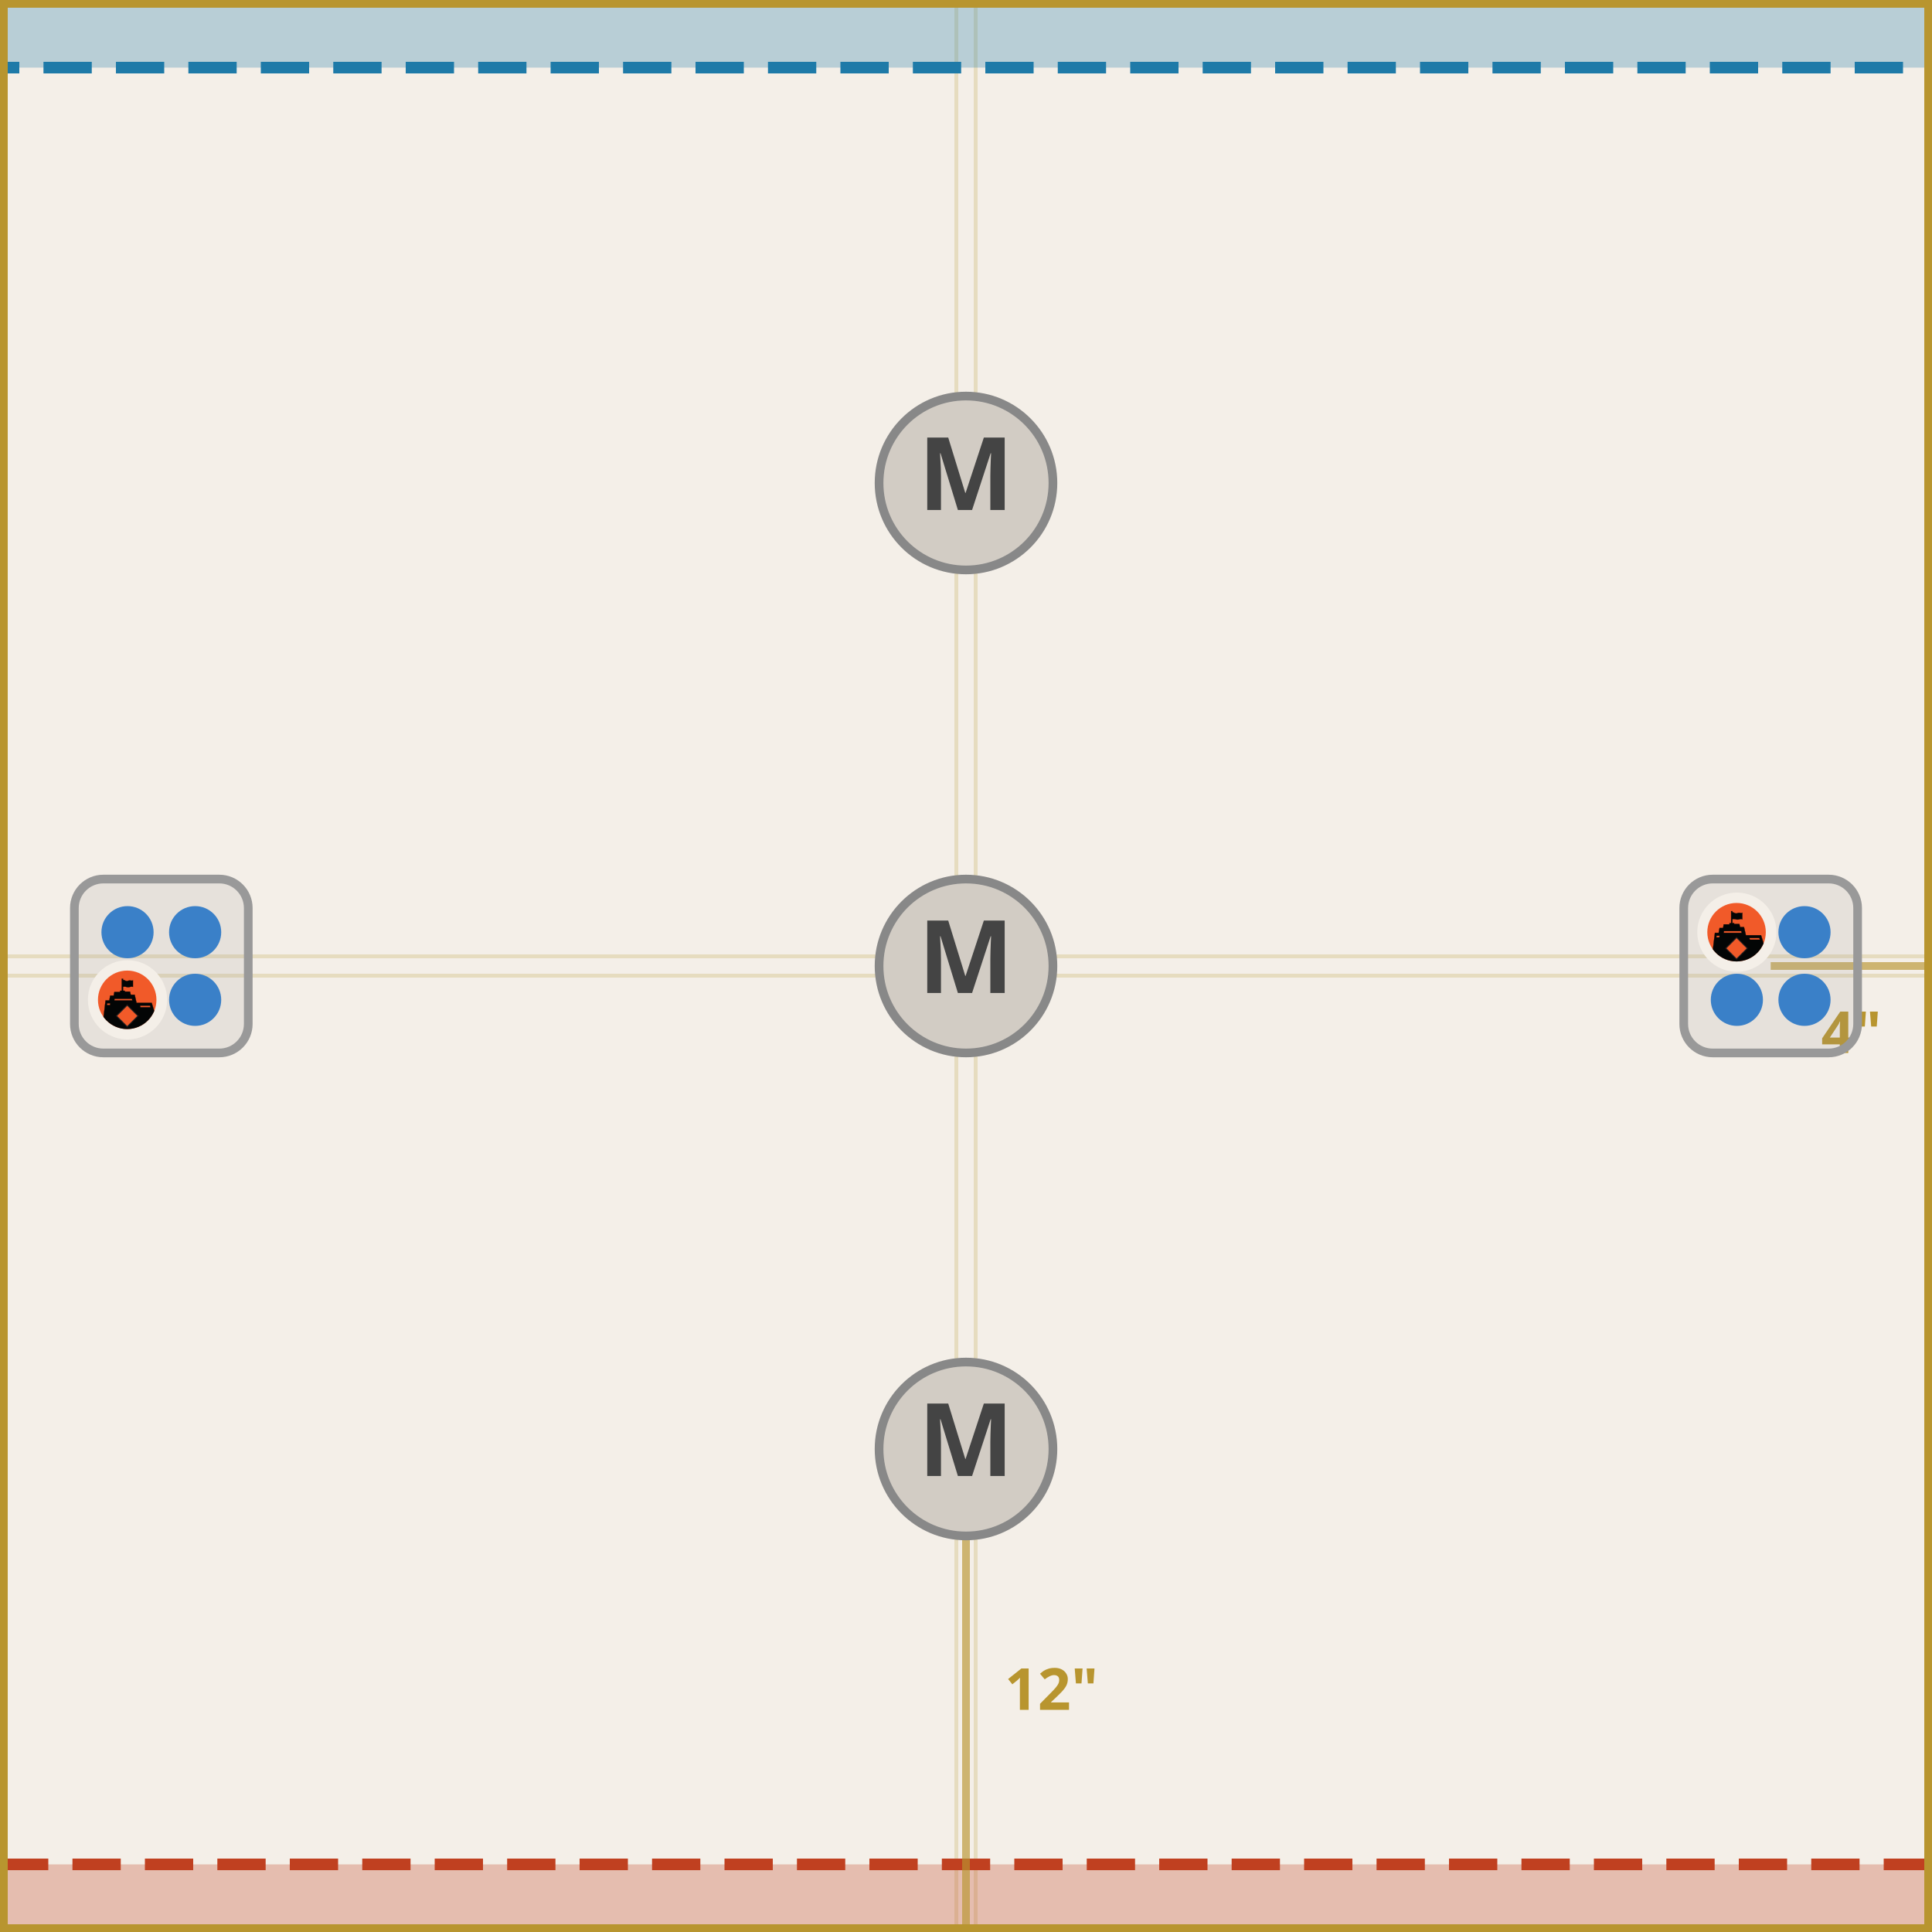
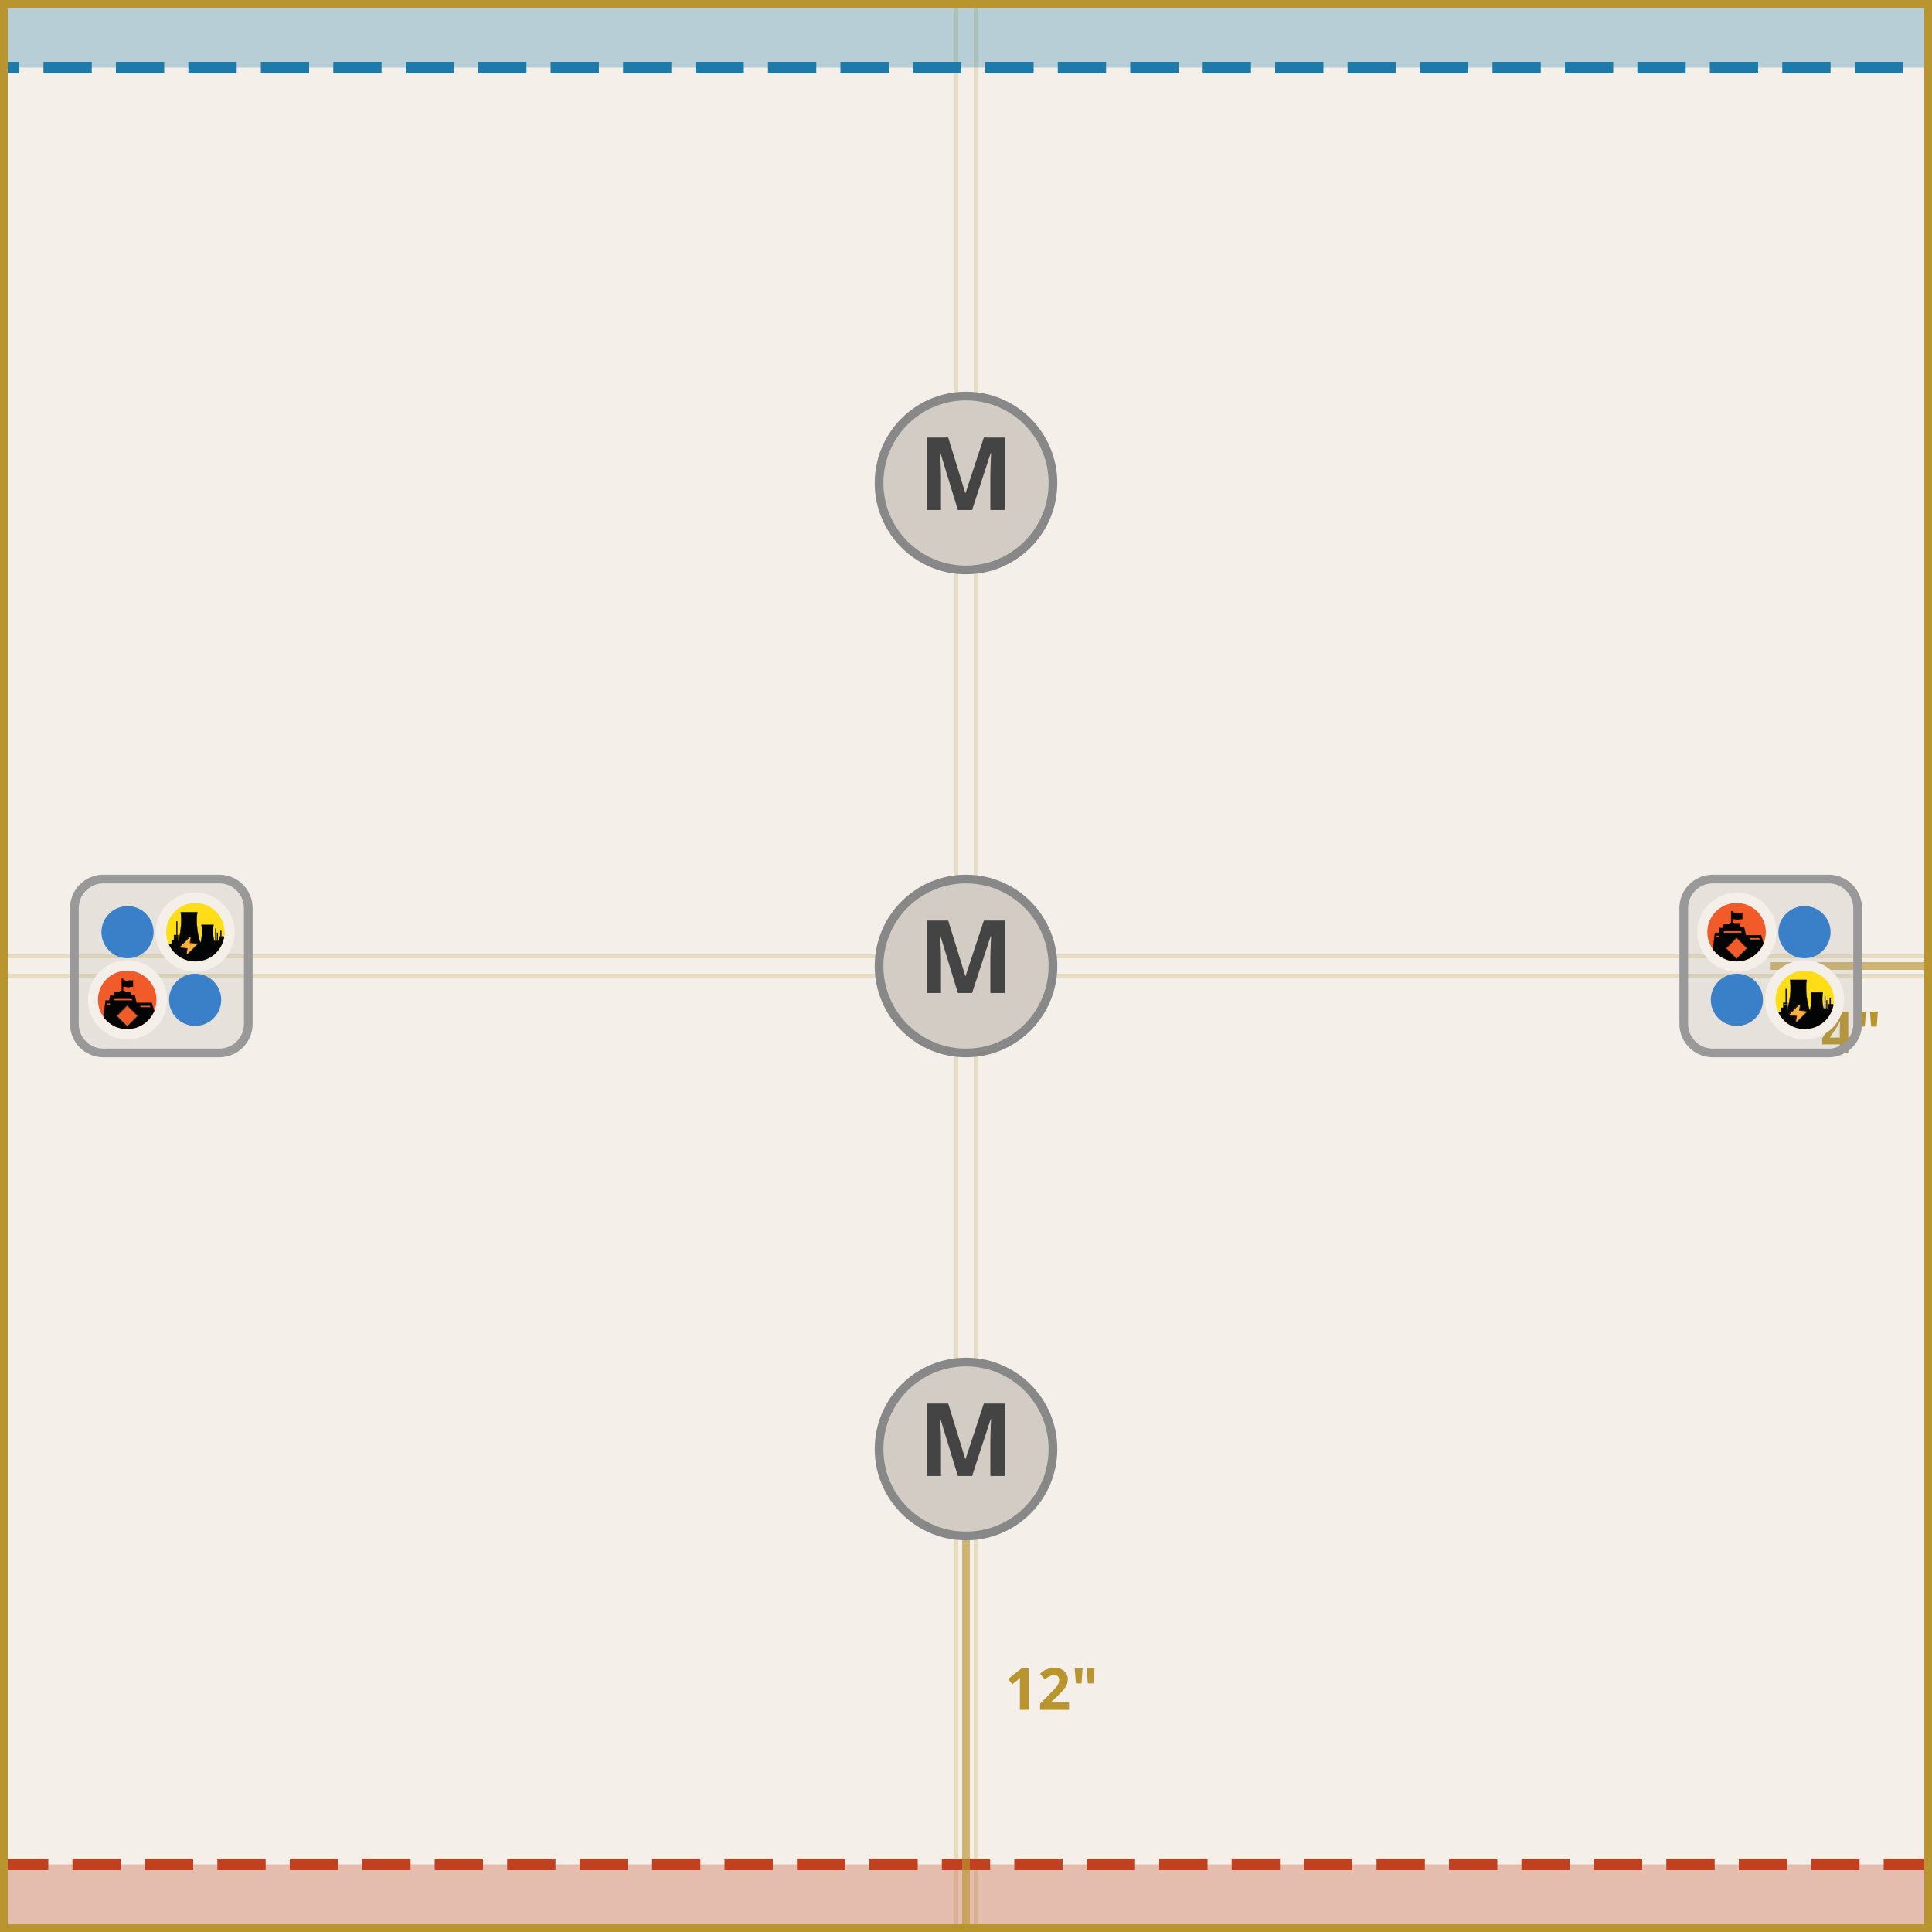
<svg xmlns="http://www.w3.org/2000/svg" viewBox="0 0 200 200" width="1000" height="1000">
  <rect width="200" height="200" fill="#f4efe8" />
  <line x1="99" y1="0" x2="99" y2="200" stroke="#B8952F" stroke-width=".4" opacity=".22" />
  <line x1="101" y1="0" x2="101" y2="200" stroke="#B8952F" stroke-width=".4" opacity=".22" />
  <line x1="0" y1="99" x2="200" y2="99" stroke="#B8952F" stroke-width=".4" opacity=".22" />
  <line x1="0" y1="101" x2="200" y2="101" stroke="#B8952F" stroke-width=".4" opacity=".22" />
  <rect x="0" y="0" width="200" height="7" fill="#1E7AA8" fill-opacity=".28" stroke="#1E7AA8" stroke-width="1.2" stroke-dasharray="5,2.5" />
  <rect x="0" y="193" width="200" height="7" fill="#C04020" fill-opacity=".28" stroke="#C04020" stroke-width="1.2" stroke-dasharray="5,2.5" />
  <rect x="0" y="0" width="200" height="200" fill="none" stroke="#B8952F" stroke-width="1.6" />
  <g data-size="clash" />
  <line x1="183.3" y1="100" x2="200" y2="100" stroke="#B8952F" stroke-width=".8" opacity=".65" />
  <line x1="200" y1="97" x2="200" y2="103" stroke="#B8952F" stroke-width=".8" opacity=".7" />
  <text x="191.65" y="109" text-anchor="middle" font-size="6" fill="#B8952F" font-family="sans-serif" font-weight="600">4"</text>
  <line x1="100" y1="150" x2="100" y2="200" stroke="#B8952F" stroke-width=".8" opacity=".65" />
  <line x1="97" y1="200" x2="103" y2="200" stroke="#B8952F" stroke-width=".8" opacity=".7" />
  <text x="104" y="177" text-anchor="start" font-size="6" fill="#B8952F" font-family="sans-serif" font-weight="600">12"</text>
  <circle cx="100" cy="50" r="9" fill="#d2ccc4" stroke="#888" stroke-width=".9" />
  <text x="100" y="52.8" text-anchor="middle" font-size="10.5" fill="#444" font-family="sans-serif" font-weight="bold">M</text>
  <g>
    <rect x="7.7" y="91" width="18" height="18" rx="3" fill="rgb(150,150,150)" fill-opacity=".15" stroke="#999" stroke-width=".9" />
    <circle cx="13.2" cy="96.5" r="2.7" fill="#3A80C8" />
    <circle cx="20.2" cy="96.5" r="2.7" fill="#3A80C8" />
    <circle cx="13.2" cy="103.5" r="2.7" fill="#3A80C8" />
    <circle cx="20.2" cy="103.5" r="2.7" fill="#3A80C8" />
  </g>
  <g data-size="clash">
    <circle cx="100" cy="100" r="9" fill="#d2ccc4" stroke="#888" stroke-width=".9" />
    <text x="100" y="102.8" text-anchor="middle" font-size="10.5" fill="#444" font-family="sans-serif" font-weight="bold">M</text>
  </g>
  <g>
    <rect x="174.3" y="91" width="18" height="18" rx="3" fill="rgb(150,150,150)" fill-opacity=".15" stroke="#999" stroke-width=".9" />
    <circle cx="179.8" cy="96.5" r="2.7" fill="#3A80C8" />
    <circle cx="186.8" cy="96.5" r="2.7" fill="#3A80C8" />
    <circle cx="179.8" cy="103.5" r="2.7" fill="#3A80C8" />
    <circle cx="186.8" cy="103.5" r="2.7" fill="#3A80C8" />
  </g>
  <circle cx="100" cy="150" r="9" fill="#d2ccc4" stroke="#888" stroke-width=".9" />
  <text x="100" y="152.8" text-anchor="middle" font-size="10.5" fill="#444" font-family="sans-serif" font-weight="bold">M</text>
+   <circle cx="20.2" cy="96.5" r="4.1" fill="#f4efe8" />
+   <g transform="translate(16.90,93.20) scale(0.103125)">
+     <clipPath id="tk-pow">
+       <circle cx="32.24" cy="32.06" r="29.33" />
+     </clipPath>
+     <g clip-path="url(#tk-pow)">
+       <path fill="#ffde18" d="M61.58 32.06C61.58 48.26 48.44 61.4 32.24 61.4C16.04 61.4 2.91 48.26 2.91 32.06C2.91 15.86 16.04 2.73 32.24 2.73C48.44 2.73 61.58 15.86 61.58 32.06" />
+       <path fill="#030505" stroke="#030505" stroke-width="0.25" d="M6.34 44.17L8.38 44.17L8.38 39.93L10.72 39.93L10.72 34.93L13.15 34.93L13.15 21.2L14.09 21.2L14.09 34.93L14.99 34.93L14.99 40.97C14.99 40.97 19.6 26.55 17.49 11.96L34.18 11.96C32.07 26.55 36.68 40.97 36.68 40.97L37.49 42.67C37.49 42.67 40.08 32.59 38.36 24.61L50.5 24.61C48.78 32.59 51.1 40.63 51.1 40.63L52.23 40.63L52.23 28.32L52.98 28.32L52.98 40.63L53.96 40.63L53.96 32.53L54.8 32.53L54.8 40.62L55.89 40.62L55.89 36.36L57.3 36.36L57.3 30.71L58.33 30.71L58.33 36.34L60.52 36.34L62.49 38.7L59.95 41.84L58.89 52.05L42.06 62.07L27.24 62.87L17.63 60.47L1.6 47.65L6.34 44.17" />
+       <path fill="#ffde18" d="M11.6 36.29H14.1V37.08H11.6Z" />
+       <path fill="none" stroke="#030505" stroke-width="0.25" d="M11.6 36.29H14.1V37.08H11.6Z" />
+       <path fill="#fbb040" stroke="#231f20" stroke-width="0.76" d="M33.25 43.18L26.94 42.55L27.77 37.86C27.91 36.95 26.8 36.39 26.15 37.04L17.04 46.15C16.44 46.75 16.87 47.78 17.72 47.78L24.03 48.41L23.2 53.1C23.06 54.01 24.16 54.57 24.82 53.92L33.92 44.81C34.52 44.21 34.1 43.18 33.25 43.18" />
+     </g>
+   </g>
  <circle cx="13.2" cy="103.5" r="4.1" fill="#f4efe8" />
  <g transform="translate(9.90,100.20) scale(0.103125)">
    <clipPath id="tk-out">
      <circle cx="31.69" cy="32.02" r="29.36" />
    </clipPath>
    <g clip-path="url(#tk-out)">
      <path fill="#f15a29" d="M61.06 32.02C61.06 48.24 47.91 61.38 31.69 61.38C15.48 61.38 2.33 48.24 2.33 32.02C2.33 15.8 15.48 2.65 31.69 2.65C47.91 2.65 61.06 15.8 61.06 32.02" />
      <path fill="#030505" stroke="#030405" stroke-width="0.25" d="M27.51 19.09L27.51 22.91L29.24 22.91L29.24 23.77L34.49 23.77L35.26 26.91L39.16 26.91L41.05 35.04L56.28 35.04L61.62 52.6L47.99 62.41L20.2 63.05L7.52 52.6L9.97 32.68L13.74 32.68L14.64 27.81L18.15 27.81L18.81 24.17L24.61 24.17L24.61 22.91L26.25 22.91L26.25 10.88L27.51 10.88L27.51 12.31C27.51 12.31 27.96 11.79 28.88 12.36C29.8 12.92 30.79 13.3 31.75 13.14C32.72 12.98 33.65 12.42 34.67 12.6C35.68 12.78 36.49 12.87 36.92 12.76C37.34 12.65 37.46 12.49 37.46 12.49L37.46 19.05C37.46 19.05 36.51 18.49 35.39 18.85C34.27 19.21 32.6 19.54 31.55 19.21C30.49 18.87 28.97 18.66 28.25 18.76C27.77 18.83 27.51 19.09 27.51 19.09" />
      <path fill="#f15a29" d="M11.59 35.51L14.68 35.51L14.46 37.26L11.37 37.26L11.59 35.51" />
      <path fill="none" stroke="#030405" stroke-width="0.25" d="M11.59 35.51L11.37 37.26L14.46 37.26L14.68 35.51Z" />
      <path fill="#f15a29" d="M44.57 37.8L54.59 37.8L55.12 39.55L44.98 39.55L44.57 37.8" />
      <path fill="none" stroke="#030405" stroke-width="0.25" d="M44.57 37.8L44.98 39.55L55.12 39.55L54.59 37.8Z" />
      <path fill="#f15a29" d="M18.97 30.93L36.44 30.93L36.85 32.68L18.75 32.68L18.97 30.93" />
      <path fill="none" stroke="#030405" stroke-width="0.25" d="M18.97 30.93L18.75 32.68L36.85 32.68L36.44 30.93Z" />
      <path fill="#f15a29" d="M31.69 58.97L20.9 48.17L31.69 37.38L42.49 48.17L31.69 58.97" />
      <path fill="none" stroke="#231f20" stroke-width="0.93" d="M31.69 58.97L42.49 48.17L31.69 37.38L20.9 48.17Z" />
    </g>
  </g>
  <g data-size="clash" />
  <circle cx="179.8" cy="96.5" r="4.1" fill="#f4efe8" />
  <g transform="translate(176.50,93.20) scale(0.103125)">
    <clipPath id="tk-out">
      <circle cx="31.69" cy="32.02" r="29.36" />
    </clipPath>
    <g clip-path="url(#tk-out)">
      <path fill="#f15a29" d="M61.06 32.02C61.06 48.24 47.91 61.38 31.69 61.38C15.48 61.38 2.33 48.24 2.33 32.02C2.33 15.8 15.48 2.65 31.69 2.65C47.91 2.65 61.06 15.8 61.06 32.02" />
      <path fill="#030505" stroke="#030405" stroke-width="0.25" d="M27.51 19.09L27.51 22.91L29.24 22.91L29.24 23.77L34.49 23.77L35.26 26.91L39.16 26.91L41.05 35.04L56.28 35.04L61.62 52.6L47.99 62.41L20.2 63.05L7.52 52.6L9.97 32.68L13.74 32.68L14.64 27.81L18.15 27.81L18.81 24.17L24.61 24.17L24.61 22.91L26.25 22.91L26.25 10.88L27.51 10.88L27.51 12.31C27.51 12.31 27.96 11.79 28.88 12.36C29.8 12.92 30.79 13.3 31.75 13.14C32.72 12.98 33.65 12.42 34.67 12.6C35.68 12.78 36.49 12.87 36.92 12.76C37.34 12.65 37.46 12.49 37.46 12.49L37.46 19.05C37.46 19.05 36.51 18.49 35.39 18.85C34.27 19.21 32.6 19.54 31.55 19.21C30.49 18.87 28.97 18.66 28.25 18.76C27.77 18.83 27.51 19.09 27.51 19.09" />
      <path fill="#f15a29" d="M11.59 35.51L14.68 35.51L14.46 37.26L11.37 37.26L11.59 35.51" />
      <path fill="none" stroke="#030405" stroke-width="0.25" d="M11.59 35.51L11.37 37.26L14.46 37.26L14.68 35.51Z" />
      <path fill="#f15a29" d="M44.57 37.8L54.59 37.8L55.12 39.55L44.98 39.55L44.57 37.8" />
      <path fill="none" stroke="#030405" stroke-width="0.25" d="M44.57 37.8L44.98 39.55L55.12 39.55L54.59 37.8Z" />
      <path fill="#f15a29" d="M18.97 30.93L36.44 30.93L36.85 32.68L18.75 32.68L18.97 30.93" />
      <path fill="none" stroke="#030405" stroke-width="0.25" d="M18.97 30.93L18.75 32.68L36.85 32.68L36.44 30.93Z" />
      <path fill="#f15a29" d="M31.69 58.97L20.9 48.17L31.69 37.38L42.49 48.17L31.69 58.97" />
      <path fill="none" stroke="#231f20" stroke-width="0.93" d="M31.69 58.97L42.49 48.17L31.69 37.38L20.9 48.17Z" />
    </g>
  </g>
+   <circle cx="186.8" cy="103.5" r="4.1" fill="#f4efe8" />
+   <g transform="translate(183.50,100.20) scale(0.103125)">
+     <clipPath id="tk-pow">
+       <circle cx="32.24" cy="32.06" r="29.33" />
+     </clipPath>
+     <g clip-path="url(#tk-pow)">
+       <path fill="#ffde18" d="M61.58 32.06C61.58 48.26 48.44 61.4 32.24 61.4C16.04 61.4 2.91 48.26 2.91 32.06C2.91 15.86 16.04 2.73 32.24 2.73C48.44 2.73 61.58 15.86 61.58 32.06" />
+       <path fill="#030505" stroke="#030505" stroke-width="0.25" d="M6.34 44.17L8.38 44.17L8.38 39.93L10.72 39.93L10.72 34.93L13.15 34.93L13.15 21.2L14.09 21.2L14.09 34.93L14.99 34.93L14.99 40.97C14.99 40.97 19.6 26.55 17.49 11.96L34.18 11.96C32.07 26.55 36.68 40.97 36.68 40.97L37.49 42.67C37.49 42.67 40.08 32.59 38.36 24.61L50.5 24.61C48.78 32.59 51.1 40.63 51.1 40.63L52.23 40.63L52.23 28.32L52.98 28.32L52.98 40.63L53.96 40.63L53.96 32.53L54.8 32.53L54.8 40.62L55.89 40.62L55.89 36.36L57.3 36.36L57.3 30.71L58.33 30.71L58.33 36.34L60.52 36.34L62.49 38.7L59.95 41.84L58.89 52.05L42.06 62.07L27.24 62.87L17.63 60.47L1.6 47.65L6.34 44.17" />
+       <path fill="#ffde18" d="M11.6 36.29H14.1V37.08H11.6Z" />
+       <path fill="none" stroke="#030505" stroke-width="0.25" d="M11.6 36.29H14.1V37.08H11.6Z" />
+       <path fill="#fbb040" stroke="#231f20" stroke-width="0.76" d="M33.25 43.18L26.94 42.55L27.77 37.86C27.91 36.95 26.8 36.39 26.15 37.04L17.04 46.15C16.44 46.75 16.87 47.78 17.72 47.78L24.03 48.41L23.2 53.1C23.06 54.01 24.16 54.57 24.82 53.92L33.92 44.81C34.52 44.21 34.1 43.18 33.25 43.18" />
+     </g>
+   </g>
</svg>
